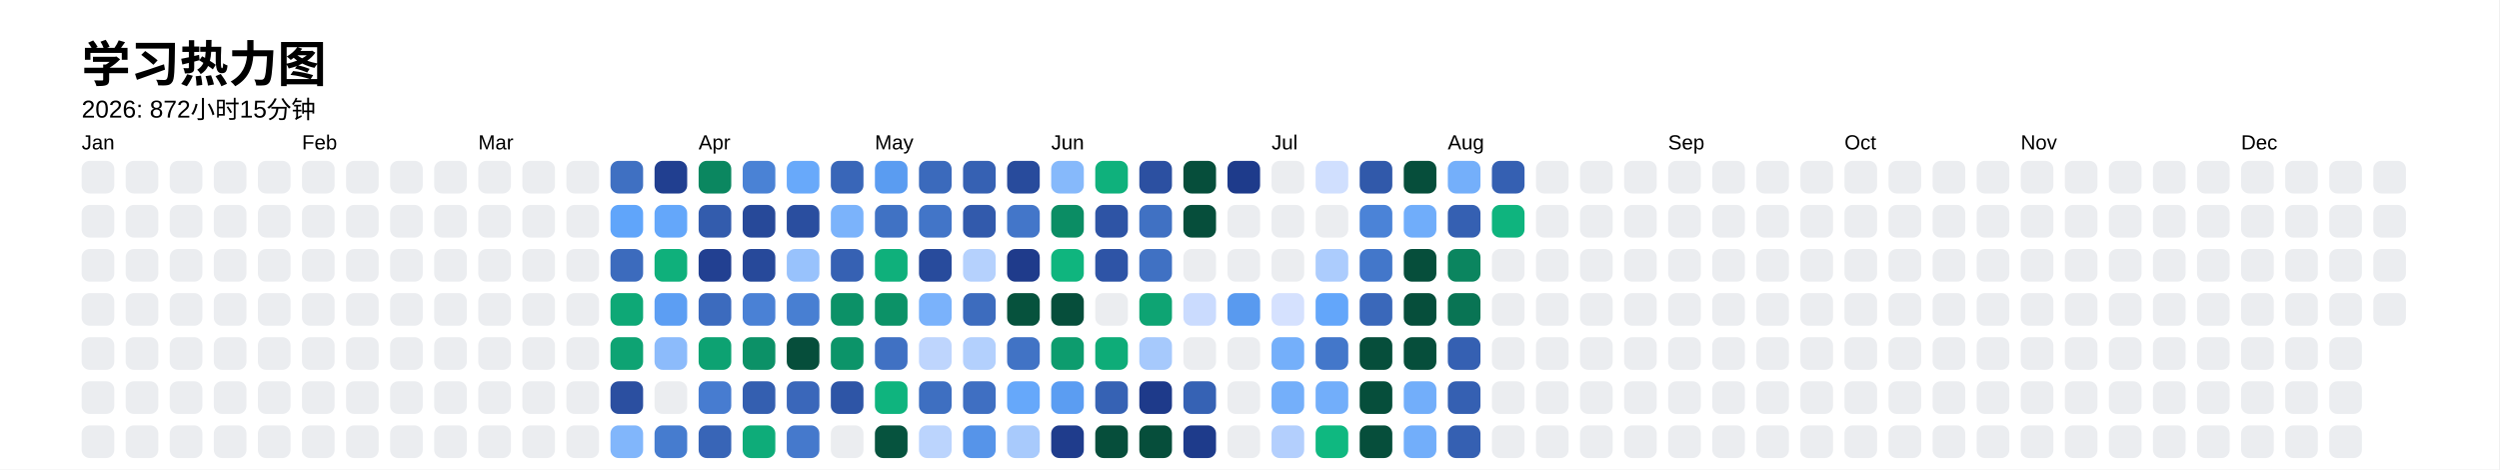
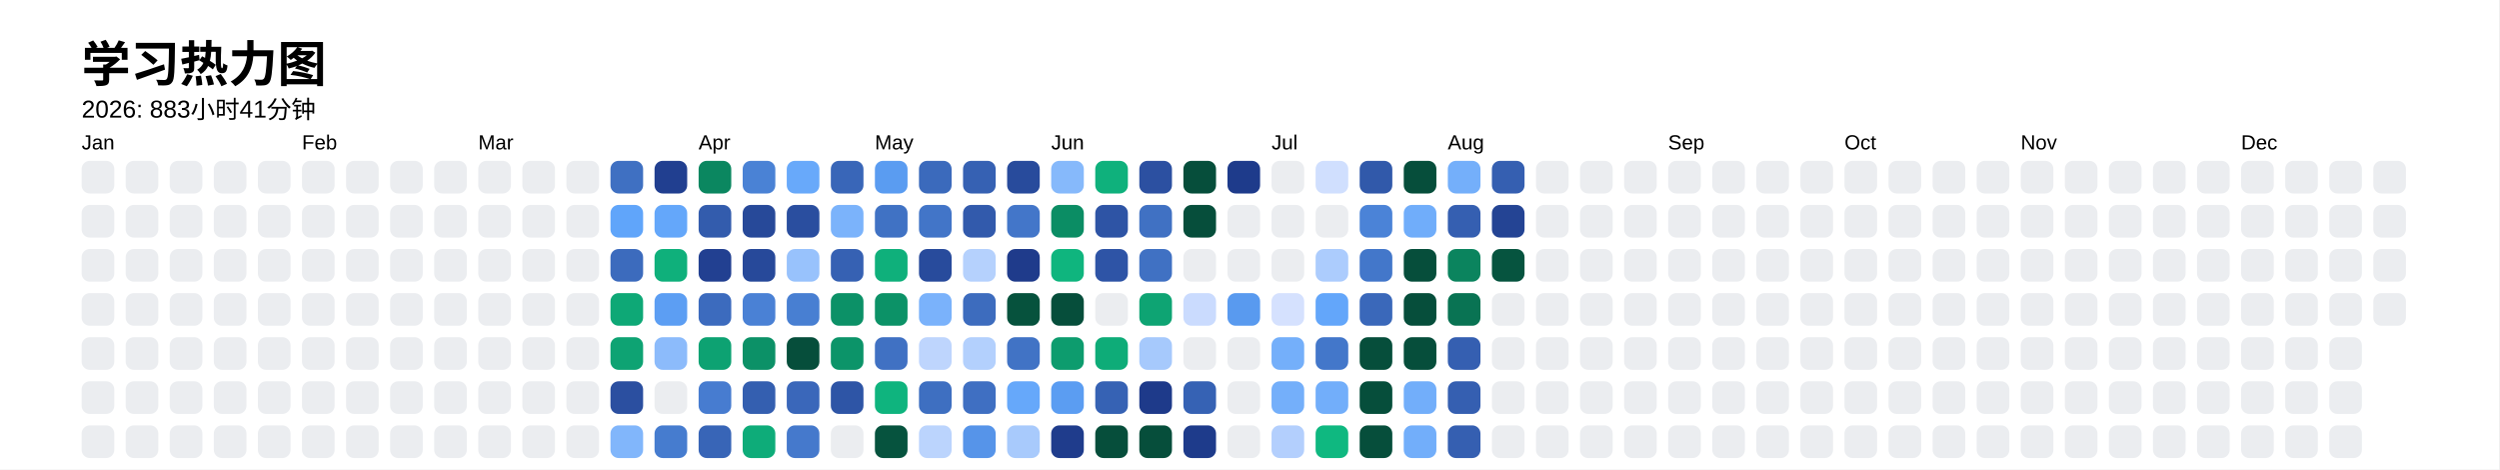
<svg xmlns="http://www.w3.org/2000/svg" style="background-color:white;" baseProfile="full" height="57.5mm" version="1.1" viewBox="0,0,306.2,57.5" width="306.2mm">
  <defs />
  <rect fill="#FFFFFF" height="57.5" width="306.2" x="0" y="0" />
  <text fill="#000000" style="font-size:6px; font-family:Arial; font-weight:bold;" x="10" y="10">学习热力图</text>
-   <text fill="#000000" style="font-size:3px; font-family:Arial;" x="10" y="14.4">2026: 872小时15分钟</text>
+   <text fill="#000000" style="font-size:3px; font-family:Arial;" x="10" y="14.4">2026: 883小时41分钟</text>
  <text fill="#000000" style="font-size:2.5px; font-family:Arial" x="10" y="18.3">Jan</text>
  <rect fill="#ebedf0" height="4" rx="1" ry="1" width="4" x="10" y="19.7" />
  <rect fill="#ebedf0" height="4" rx="1" ry="1" width="4" x="10" y="25.1" />
  <rect fill="#ebedf0" height="4" rx="1" ry="1" width="4" x="10" y="30.5" />
  <rect fill="#ebedf0" height="4" rx="1" ry="1" width="4" x="10" y="35.9" />
  <rect fill="#ebedf0" height="4" rx="1" ry="1" width="4" x="10" y="41.3" />
  <rect fill="#ebedf0" height="4" rx="1" ry="1" width="4" x="10" y="46.7" />
  <rect fill="#ebedf0" height="4" rx="1" ry="1" width="4" x="10" y="52.1" />
  <rect fill="#ebedf0" height="4" rx="1" ry="1" width="4" x="15.4" y="19.7" />
  <rect fill="#ebedf0" height="4" rx="1" ry="1" width="4" x="15.4" y="25.1" />
  <rect fill="#ebedf0" height="4" rx="1" ry="1" width="4" x="15.4" y="30.5" />
  <rect fill="#ebedf0" height="4" rx="1" ry="1" width="4" x="15.4" y="35.9" />
  <rect fill="#ebedf0" height="4" rx="1" ry="1" width="4" x="15.4" y="41.3" />
  <rect fill="#ebedf0" height="4" rx="1" ry="1" width="4" x="15.4" y="46.7" />
  <rect fill="#ebedf0" height="4" rx="1" ry="1" width="4" x="15.4" y="52.1" />
  <rect fill="#ebedf0" height="4" rx="1" ry="1" width="4" x="20.8" y="19.7" />
  <rect fill="#ebedf0" height="4" rx="1" ry="1" width="4" x="20.8" y="25.1" />
  <rect fill="#ebedf0" height="4" rx="1" ry="1" width="4" x="20.8" y="30.5" />
  <rect fill="#ebedf0" height="4" rx="1" ry="1" width="4" x="20.8" y="35.9" />
  <rect fill="#ebedf0" height="4" rx="1" ry="1" width="4" x="20.8" y="41.3" />
  <rect fill="#ebedf0" height="4" rx="1" ry="1" width="4" x="20.8" y="46.7" />
  <rect fill="#ebedf0" height="4" rx="1" ry="1" width="4" x="20.8" y="52.1" />
  <rect fill="#ebedf0" height="4" rx="1" ry="1" width="4" x="26.2" y="19.7" />
  <rect fill="#ebedf0" height="4" rx="1" ry="1" width="4" x="26.2" y="25.1" />
  <rect fill="#ebedf0" height="4" rx="1" ry="1" width="4" x="26.2" y="30.5" />
  <rect fill="#ebedf0" height="4" rx="1" ry="1" width="4" x="26.2" y="35.9" />
  <rect fill="#ebedf0" height="4" rx="1" ry="1" width="4" x="26.2" y="41.3" />
  <rect fill="#ebedf0" height="4" rx="1" ry="1" width="4" x="26.2" y="46.7" />
  <rect fill="#ebedf0" height="4" rx="1" ry="1" width="4" x="26.2" y="52.1" />
  <rect fill="#ebedf0" height="4" rx="1" ry="1" width="4" x="31.6" y="19.7" />
  <rect fill="#ebedf0" height="4" rx="1" ry="1" width="4" x="31.6" y="25.1" />
  <rect fill="#ebedf0" height="4" rx="1" ry="1" width="4" x="31.6" y="30.5" />
  <rect fill="#ebedf0" height="4" rx="1" ry="1" width="4" x="31.6" y="35.9" />
  <rect fill="#ebedf0" height="4" rx="1" ry="1" width="4" x="31.6" y="41.3" />
  <rect fill="#ebedf0" height="4" rx="1" ry="1" width="4" x="31.6" y="46.7" />
  <rect fill="#ebedf0" height="4" rx="1" ry="1" width="4" x="31.6" y="52.1" />
  <text fill="#000000" style="font-size:2.5px; font-family:Arial" x="37.0" y="18.3">Feb</text>
  <rect fill="#ebedf0" height="4" rx="1" ry="1" width="4" x="37.0" y="19.7" />
  <rect fill="#ebedf0" height="4" rx="1" ry="1" width="4" x="37.0" y="25.1" />
  <rect fill="#ebedf0" height="4" rx="1" ry="1" width="4" x="37.0" y="30.5" />
  <rect fill="#ebedf0" height="4" rx="1" ry="1" width="4" x="37.0" y="35.9" />
  <rect fill="#ebedf0" height="4" rx="1" ry="1" width="4" x="37.0" y="41.3" />
  <rect fill="#ebedf0" height="4" rx="1" ry="1" width="4" x="37.0" y="46.7" />
  <rect fill="#ebedf0" height="4" rx="1" ry="1" width="4" x="37.0" y="52.1" />
  <rect fill="#ebedf0" height="4" rx="1" ry="1" width="4" x="42.4" y="19.7" />
  <rect fill="#ebedf0" height="4" rx="1" ry="1" width="4" x="42.4" y="25.1" />
  <rect fill="#ebedf0" height="4" rx="1" ry="1" width="4" x="42.4" y="30.5" />
  <rect fill="#ebedf0" height="4" rx="1" ry="1" width="4" x="42.4" y="35.9" />
  <rect fill="#ebedf0" height="4" rx="1" ry="1" width="4" x="42.4" y="41.3" />
  <rect fill="#ebedf0" height="4" rx="1" ry="1" width="4" x="42.4" y="46.7" />
  <rect fill="#ebedf0" height="4" rx="1" ry="1" width="4" x="42.4" y="52.1" />
  <rect fill="#ebedf0" height="4" rx="1" ry="1" width="4" x="47.8" y="19.7" />
  <rect fill="#ebedf0" height="4" rx="1" ry="1" width="4" x="47.8" y="25.1" />
  <rect fill="#ebedf0" height="4" rx="1" ry="1" width="4" x="47.8" y="30.5" />
  <rect fill="#ebedf0" height="4" rx="1" ry="1" width="4" x="47.8" y="35.9" />
  <rect fill="#ebedf0" height="4" rx="1" ry="1" width="4" x="47.8" y="41.3" />
  <rect fill="#ebedf0" height="4" rx="1" ry="1" width="4" x="47.8" y="46.7" />
  <rect fill="#ebedf0" height="4" rx="1" ry="1" width="4" x="47.8" y="52.1" />
  <rect fill="#ebedf0" height="4" rx="1" ry="1" width="4" x="53.2" y="19.7" />
  <rect fill="#ebedf0" height="4" rx="1" ry="1" width="4" x="53.2" y="25.1" />
  <rect fill="#ebedf0" height="4" rx="1" ry="1" width="4" x="53.2" y="30.5" />
  <rect fill="#ebedf0" height="4" rx="1" ry="1" width="4" x="53.2" y="35.9" />
  <rect fill="#ebedf0" height="4" rx="1" ry="1" width="4" x="53.2" y="41.3" />
  <rect fill="#ebedf0" height="4" rx="1" ry="1" width="4" x="53.2" y="46.7" />
  <rect fill="#ebedf0" height="4" rx="1" ry="1" width="4" x="53.2" y="52.1" />
  <text fill="#000000" style="font-size:2.5px; font-family:Arial" x="58.6" y="18.3">Mar</text>
  <rect fill="#ebedf0" height="4" rx="1" ry="1" width="4" x="58.6" y="19.7" />
  <rect fill="#ebedf0" height="4" rx="1" ry="1" width="4" x="58.6" y="25.1" />
  <rect fill="#ebedf0" height="4" rx="1" ry="1" width="4" x="58.6" y="30.5" />
  <rect fill="#ebedf0" height="4" rx="1" ry="1" width="4" x="58.6" y="35.9" />
  <rect fill="#ebedf0" height="4" rx="1" ry="1" width="4" x="58.6" y="41.3" />
  <rect fill="#ebedf0" height="4" rx="1" ry="1" width="4" x="58.6" y="46.7" />
  <rect fill="#ebedf0" height="4" rx="1" ry="1" width="4" x="58.6" y="52.1" />
  <rect fill="#ebedf0" height="4" rx="1" ry="1" width="4" x="64" y="19.7" />
  <rect fill="#ebedf0" height="4" rx="1" ry="1" width="4" x="64" y="25.1" />
  <rect fill="#ebedf0" height="4" rx="1" ry="1" width="4" x="64" y="30.5" />
  <rect fill="#ebedf0" height="4" rx="1" ry="1" width="4" x="64" y="35.9" />
  <rect fill="#ebedf0" height="4" rx="1" ry="1" width="4" x="64" y="41.3" />
  <rect fill="#ebedf0" height="4" rx="1" ry="1" width="4" x="64" y="46.7" />
  <rect fill="#ebedf0" height="4" rx="1" ry="1" width="4" x="64" y="52.1" />
  <rect fill="#ebedf0" height="4" rx="1" ry="1" width="4" x="69.4" y="19.7" />
  <rect fill="#ebedf0" height="4" rx="1" ry="1" width="4" x="69.4" y="25.1" />
  <rect fill="#ebedf0" height="4" rx="1" ry="1" width="4" x="69.4" y="30.5" />
  <rect fill="#ebedf0" height="4" rx="1" ry="1" width="4" x="69.4" y="35.9" />
  <rect fill="#ebedf0" height="4" rx="1" ry="1" width="4" x="69.4" y="41.3" />
  <rect fill="#ebedf0" height="4" rx="1" ry="1" width="4" x="69.4" y="46.7" />
  <rect fill="#ebedf0" height="4" rx="1" ry="1" width="4" x="69.4" y="52.1" />
  <rect fill="#3f70c2" height="4" rx="1" ry="1" width="4" x="74.8" y="19.7" />
  <rect fill="#60a5fa" height="4" rx="1" ry="1" width="4" x="74.8" y="25.1" />
  <rect fill="#3c6bbd" height="4" rx="1" ry="1" width="4" x="74.8" y="30.5" />
  <rect fill="#0ea876" height="4" rx="1" ry="1" width="4" x="74.8" y="35.9" />
  <rect fill="#0ea373" height="4" rx="1" ry="1" width="4" x="74.8" y="41.3" />
  <rect fill="#2b4fa0" height="4" rx="1" ry="1" width="4" x="74.8" y="46.7" />
  <rect fill="#81b6fb" height="4" rx="1" ry="1" width="4" x="74.8" y="52.1" />
  <rect fill="#213f90" height="4" rx="1" ry="1" width="4" x="80.2" y="19.7" />
  <rect fill="#64a7fa" height="4" rx="1" ry="1" width="4" x="80.2" y="25.1" />
  <rect fill="#0fb07b" height="4" rx="1" ry="1" width="4" x="80.2" y="30.5" />
  <rect fill="#5c9ef3" height="4" rx="1" ry="1" width="4" x="80.2" y="35.9" />
  <rect fill="#8cbbfb" height="4" rx="1" ry="1" width="4" x="80.2" y="41.3" />
  <rect fill="#ebedf0" height="4" rx="1" ry="1" width="4" x="80.2" y="46.7" />
  <rect fill="#467ccf" height="4" rx="1" ry="1" width="4" x="80.2" y="52.1" />
  <text fill="#000000" style="font-size:2.5px; font-family:Arial" x="85.6" y="18.3">Apr</text>
  <rect fill="#0b8760" height="4" rx="1" ry="1" width="4" x="85.6" y="19.7" />
  <rect fill="#335cad" height="4" rx="1" ry="1" width="4" x="85.6" y="25.1" />
  <rect fill="#224091" height="4" rx="1" ry="1" width="4" x="85.6" y="30.5" />
  <rect fill="#3c6bbe" height="4" rx="1" ry="1" width="4" x="85.6" y="35.9" />
  <rect fill="#0da272" height="4" rx="1" ry="1" width="4" x="85.6" y="41.3" />
  <rect fill="#477cd0" height="4" rx="1" ry="1" width="4" x="85.6" y="46.7" />
  <rect fill="#3865b7" height="4" rx="1" ry="1" width="4" x="85.6" y="52.1" />
  <rect fill="#4a82d5" height="4" rx="1" ry="1" width="4" x="91" y="19.7" />
  <rect fill="#274999" height="4" rx="1" ry="1" width="4" x="91" y="25.1" />
  <rect fill="#27499a" height="4" rx="1" ry="1" width="4" x="91" y="30.5" />
  <rect fill="#4a81d5" height="4" rx="1" ry="1" width="4" x="91" y="35.9" />
  <rect fill="#0c9167" height="4" rx="1" ry="1" width="4" x="91" y="41.3" />
  <rect fill="#345fb0" height="4" rx="1" ry="1" width="4" x="91" y="46.7" />
  <rect fill="#0eac79" height="4" rx="1" ry="1" width="4" x="91" y="52.1" />
  <rect fill="#68a9fa" height="4" rx="1" ry="1" width="4" x="96.4" y="19.7" />
  <rect fill="#2a4e9f" height="4" rx="1" ry="1" width="4" x="96.4" y="25.1" />
  <rect fill="#98c2fc" height="4" rx="1" ry="1" width="4" x="96.4" y="30.5" />
  <rect fill="#487fd2" height="4" rx="1" ry="1" width="4" x="96.4" y="35.9" />
  <rect fill="#064e3b" height="4" rx="1" ry="1" width="4" x="96.4" y="41.3" />
  <rect fill="#3a67ba" height="4" rx="1" ry="1" width="4" x="96.4" y="46.7" />
  <rect fill="#4579cc" height="4" rx="1" ry="1" width="4" x="96.4" y="52.1" />
  <rect fill="#3966b8" height="4" rx="1" ry="1" width="4" x="101.8" y="19.7" />
  <rect fill="#7bb3fb" height="4" rx="1" ry="1" width="4" x="101.8" y="25.1" />
  <rect fill="#3661b3" height="4" rx="1" ry="1" width="4" x="101.8" y="30.5" />
  <rect fill="#0c9167" height="4" rx="1" ry="1" width="4" x="101.8" y="35.9" />
  <rect fill="#0c9469" height="4" rx="1" ry="1" width="4" x="101.8" y="41.3" />
  <rect fill="#2e55a6" height="4" rx="1" ry="1" width="4" x="101.8" y="46.7" />
  <rect fill="#ebedf0" height="4" rx="1" ry="1" width="4" x="101.8" y="52.1" />
  <text fill="#000000" style="font-size:2.5px; font-family:Arial" x="107.2" y="18.3">May</text>
  <rect fill="#5a9cf1" height="4" rx="1" ry="1" width="4" x="107.2" y="19.7" />
  <rect fill="#4072c4" height="4" rx="1" ry="1" width="4" x="107.2" y="25.1" />
  <rect fill="#0fb07b" height="4" rx="1" ry="1" width="4" x="107.2" y="30.5" />
  <rect fill="#0c9267" height="4" rx="1" ry="1" width="4" x="107.2" y="35.9" />
  <rect fill="#4071c3" height="4" rx="1" ry="1" width="4" x="107.2" y="41.3" />
  <rect fill="#0fb47e" height="4" rx="1" ry="1" width="4" x="107.2" y="46.7" />
  <rect fill="#06533e" height="4" rx="1" ry="1" width="4" x="107.2" y="52.1" />
  <rect fill="#3b6abc" height="4" rx="1" ry="1" width="4" x="112.6" y="19.7" />
  <rect fill="#4275c8" height="4" rx="1" ry="1" width="4" x="112.6" y="25.1" />
  <rect fill="#284b9c" height="4" rx="1" ry="1" width="4" x="112.6" y="30.5" />
  <rect fill="#7ab2fb" height="4" rx="1" ry="1" width="4" x="112.6" y="35.9" />
  <rect fill="#bed5fd" height="4" rx="1" ry="1" width="4" x="112.6" y="41.3" />
  <rect fill="#3e6fc1" height="4" rx="1" ry="1" width="4" x="112.6" y="46.7" />
  <rect fill="#bbd4fd" height="4" rx="1" ry="1" width="4" x="112.6" y="52.1" />
  <rect fill="#3661b3" height="4" rx="1" ry="1" width="4" x="118" y="19.7" />
  <rect fill="#325aac" height="4" rx="1" ry="1" width="4" x="118" y="25.1" />
  <rect fill="#b5d1fd" height="4" rx="1" ry="1" width="4" x="118" y="30.5" />
  <rect fill="#3d6cbe" height="4" rx="1" ry="1" width="4" x="118" y="35.9" />
  <rect fill="#b3d0fd" height="4" rx="1" ry="1" width="4" x="118" y="41.3" />
  <rect fill="#3f6fc2" height="4" rx="1" ry="1" width="4" x="118" y="46.7" />
  <rect fill="#5694e9" height="4" rx="1" ry="1" width="4" x="118" y="52.1" />
  <rect fill="#284b9c" height="4" rx="1" ry="1" width="4" x="123.4" y="19.7" />
  <rect fill="#4376c9" height="4" rx="1" ry="1" width="4" x="123.4" y="25.1" />
  <rect fill="#1f3b8b" height="4" rx="1" ry="1" width="4" x="123.4" y="30.5" />
  <rect fill="#06523d" height="4" rx="1" ry="1" width="4" x="123.4" y="35.9" />
  <rect fill="#4173c5" height="4" rx="1" ry="1" width="4" x="123.4" y="41.3" />
  <rect fill="#66a8fa" height="4" rx="1" ry="1" width="4" x="123.4" y="46.7" />
  <rect fill="#a8cafc" height="4" rx="1" ry="1" width="4" x="123.4" y="52.1" />
  <text fill="#000000" style="font-size:2.5px; font-family:Arial" x="128.8" y="18.3">Jun</text>
  <rect fill="#86b9fb" height="4" rx="1" ry="1" width="4" x="128.8" y="19.7" />
  <rect fill="#0b8d64" height="4" rx="1" ry="1" width="4" x="128.8" y="25.1" />
  <rect fill="#0fb57e" height="4" rx="1" ry="1" width="4" x="128.8" y="30.5" />
  <rect fill="#064e3b" height="4" rx="1" ry="1" width="4" x="128.8" y="35.9" />
  <rect fill="#0d9c6e" height="4" rx="1" ry="1" width="4" x="128.8" y="41.3" />
  <rect fill="#5b9df2" height="4" rx="1" ry="1" width="4" x="128.8" y="46.7" />
  <rect fill="#1f3c8c" height="4" rx="1" ry="1" width="4" x="128.8" y="52.1" />
  <rect fill="#0fb17c" height="4" rx="1" ry="1" width="4" x="134.2" y="19.7" />
  <rect fill="#2e54a5" height="4" rx="1" ry="1" width="4" x="134.2" y="25.1" />
  <rect fill="#2e54a6" height="4" rx="1" ry="1" width="4" x="134.2" y="30.5" />
  <rect fill="#ebedf0" height="4" rx="1" ry="1" width="4" x="134.2" y="35.9" />
  <rect fill="#0eac78" height="4" rx="1" ry="1" width="4" x="134.2" y="41.3" />
  <rect fill="#3662b4" height="4" rx="1" ry="1" width="4" x="134.2" y="46.7" />
  <rect fill="#064e3b" height="4" rx="1" ry="1" width="4" x="134.2" y="52.1" />
  <rect fill="#2c50a1" height="4" rx="1" ry="1" width="4" x="139.6" y="19.7" />
  <rect fill="#4071c3" height="4" rx="1" ry="1" width="4" x="139.6" y="25.1" />
  <rect fill="#4071c3" height="4" rx="1" ry="1" width="4" x="139.6" y="30.5" />
  <rect fill="#0ea473" height="4" rx="1" ry="1" width="4" x="139.6" y="35.9" />
  <rect fill="#a6c9fc" height="4" rx="1" ry="1" width="4" x="139.6" y="41.3" />
  <rect fill="#1e3a8a" height="4" rx="1" ry="1" width="4" x="139.6" y="46.7" />
  <rect fill="#064e3b" height="4" rx="1" ry="1" width="4" x="139.6" y="52.1" />
  <rect fill="#064e3b" height="4" rx="1" ry="1" width="4" x="145" y="19.7" />
  <rect fill="#064e3b" height="4" rx="1" ry="1" width="4" x="145" y="25.1" />
  <rect fill="#ebedf0" height="4" rx="1" ry="1" width="4" x="145" y="30.5" />
  <rect fill="#cadbfe" height="4" rx="1" ry="1" width="4" x="145" y="35.9" />
  <rect fill="#ebedf0" height="4" rx="1" ry="1" width="4" x="145" y="41.3" />
  <rect fill="#3662b4" height="4" rx="1" ry="1" width="4" x="145" y="46.7" />
  <rect fill="#1e3b8b" height="4" rx="1" ry="1" width="4" x="145" y="52.1" />
  <rect fill="#1e3b8b" height="4" rx="1" ry="1" width="4" x="150.4" y="19.7" />
  <rect fill="#ebedf0" height="4" rx="1" ry="1" width="4" x="150.4" y="25.1" />
  <rect fill="#ebedf0" height="4" rx="1" ry="1" width="4" x="150.4" y="30.5" />
  <rect fill="#599aef" height="4" rx="1" ry="1" width="4" x="150.4" y="35.9" />
  <rect fill="#ebedf0" height="4" rx="1" ry="1" width="4" x="150.4" y="41.3" />
  <rect fill="#ebedf0" height="4" rx="1" ry="1" width="4" x="150.4" y="46.7" />
  <rect fill="#ebedf0" height="4" rx="1" ry="1" width="4" x="150.4" y="52.1" />
  <text fill="#000000" style="font-size:2.5px; font-family:Arial" x="155.8" y="18.3">Jul</text>
  <rect fill="#ebedf0" height="4" rx="1" ry="1" width="4" x="155.8" y="19.7" />
  <rect fill="#ebedf0" height="4" rx="1" ry="1" width="4" x="155.8" y="25.1" />
  <rect fill="#ebedf0" height="4" rx="1" ry="1" width="4" x="155.8" y="30.5" />
  <rect fill="#d5e1fe" height="4" rx="1" ry="1" width="4" x="155.8" y="35.9" />
  <rect fill="#74affa" height="4" rx="1" ry="1" width="4" x="155.8" y="41.3" />
  <rect fill="#74affa" height="4" rx="1" ry="1" width="4" x="155.8" y="46.7" />
  <rect fill="#b3cffd" height="4" rx="1" ry="1" width="4" x="155.8" y="52.1" />
  <rect fill="#d0dffe" height="4" rx="1" ry="1" width="4" x="161.2" y="19.7" />
  <rect fill="#ebedf0" height="4" rx="1" ry="1" width="4" x="161.2" y="25.1" />
  <rect fill="#acccfd" height="4" rx="1" ry="1" width="4" x="161.2" y="30.5" />
  <rect fill="#63a6fa" height="4" rx="1" ry="1" width="4" x="161.2" y="35.9" />
  <rect fill="#4377ca" height="4" rx="1" ry="1" width="4" x="161.2" y="41.3" />
  <rect fill="#72aefa" height="4" rx="1" ry="1" width="4" x="161.2" y="46.7" />
  <rect fill="#0fb880" height="4" rx="1" ry="1" width="4" x="161.2" y="52.1" />
  <rect fill="#3159aa" height="4" rx="1" ry="1" width="4" x="166.6" y="19.7" />
  <rect fill="#4b83d7" height="4" rx="1" ry="1" width="4" x="166.6" y="25.1" />
  <rect fill="#4377ca" height="4" rx="1" ry="1" width="4" x="166.6" y="30.5" />
  <rect fill="#3a68ba" height="4" rx="1" ry="1" width="4" x="166.6" y="35.9" />
  <rect fill="#064e3b" height="4" rx="1" ry="1" width="4" x="166.6" y="41.3" />
  <rect fill="#064e3b" height="4" rx="1" ry="1" width="4" x="166.6" y="46.7" />
  <rect fill="#064e3b" height="4" rx="1" ry="1" width="4" x="166.6" y="52.1" />
  <rect fill="#064e3b" height="4" rx="1" ry="1" width="4" x="172" y="19.7" />
  <rect fill="#70adfa" height="4" rx="1" ry="1" width="4" x="172" y="25.1" />
  <rect fill="#064e3b" height="4" rx="1" ry="1" width="4" x="172" y="30.5" />
  <rect fill="#064e3b" height="4" rx="1" ry="1" width="4" x="172" y="35.9" />
  <rect fill="#064e3b" height="4" rx="1" ry="1" width="4" x="172" y="41.3" />
  <rect fill="#72aefa" height="4" rx="1" ry="1" width="4" x="172" y="46.7" />
  <rect fill="#72aefa" height="4" rx="1" ry="1" width="4" x="172" y="52.1" />
  <text fill="#000000" style="font-size:2.5px; font-family:Arial" x="177.4" y="18.3">Aug</text>
  <rect fill="#74affa" height="4" rx="1" ry="1" width="4" x="177.4" y="19.7" />
-   <rect fill="#3560b2" height="4" rx="1" ry="1" width="4" x="177.4" y="25.1" />
-   <rect fill="#0b855f" height="4" rx="1" ry="1" width="4" x="177.4" y="30.5" />
-   <rect fill="#097454" height="4" rx="1" ry="1" width="4" x="177.4" y="35.9" />
-   <rect fill="#3560b2" height="4" rx="1" ry="1" width="4" x="177.4" y="41.3" />
-   <rect fill="#3560b2" height="4" rx="1" ry="1" width="4" x="177.4" y="46.7" />
-   <rect fill="#3560b2" height="4" rx="1" ry="1" width="4" x="177.4" y="52.1" />
-   <rect fill="#3560b2" height="4" rx="1" ry="1" width="4" x="182.8" y="19.7" />
-   <rect fill="#0fb47e" height="4" rx="1" ry="1" width="4" x="182.8" y="25.1" />
-   <rect fill="#ebedf0" height="4" rx="1" ry="1" width="4" x="182.8" y="30.5" />
+   <rect fill="#355fb1" height="4" rx="1" ry="1" width="4" x="177.4" y="25.1" />
+   <rect fill="#0b845e" height="4" rx="1" ry="1" width="4" x="177.4" y="30.5" />
+   <rect fill="#097353" height="4" rx="1" ry="1" width="4" x="177.4" y="35.9" />
+   <rect fill="#355fb1" height="4" rx="1" ry="1" width="4" x="177.4" y="41.3" />
+   <rect fill="#355fb1" height="4" rx="1" ry="1" width="4" x="177.4" y="46.7" />
+   <rect fill="#355fb1" height="4" rx="1" ry="1" width="4" x="177.4" y="52.1" />
+   <rect fill="#355fb1" height="4" rx="1" ry="1" width="4" x="182.8" y="19.7" />
+   <rect fill="#244494" height="4" rx="1" ry="1" width="4" x="182.8" y="25.1" />
+   <rect fill="#06543f" height="4" rx="1" ry="1" width="4" x="182.8" y="30.5" />
  <rect fill="#ebedf0" height="4" rx="1" ry="1" width="4" x="182.8" y="35.9" />
  <rect fill="#ebedf0" height="4" rx="1" ry="1" width="4" x="182.8" y="41.3" />
  <rect fill="#ebedf0" height="4" rx="1" ry="1" width="4" x="182.8" y="46.7" />
  <rect fill="#ebedf0" height="4" rx="1" ry="1" width="4" x="182.8" y="52.1" />
  <rect fill="#ebedf0" height="4" rx="1" ry="1" width="4" x="188.2" y="19.7" />
  <rect fill="#ebedf0" height="4" rx="1" ry="1" width="4" x="188.2" y="25.1" />
  <rect fill="#ebedf0" height="4" rx="1" ry="1" width="4" x="188.2" y="30.5" />
  <rect fill="#ebedf0" height="4" rx="1" ry="1" width="4" x="188.2" y="35.9" />
  <rect fill="#ebedf0" height="4" rx="1" ry="1" width="4" x="188.2" y="41.3" />
  <rect fill="#ebedf0" height="4" rx="1" ry="1" width="4" x="188.2" y="46.7" />
  <rect fill="#ebedf0" height="4" rx="1" ry="1" width="4" x="188.2" y="52.1" />
  <rect fill="#ebedf0" height="4" rx="1" ry="1" width="4" x="193.6" y="19.7" />
  <rect fill="#ebedf0" height="4" rx="1" ry="1" width="4" x="193.6" y="25.1" />
  <rect fill="#ebedf0" height="4" rx="1" ry="1" width="4" x="193.6" y="30.5" />
  <rect fill="#ebedf0" height="4" rx="1" ry="1" width="4" x="193.6" y="35.9" />
  <rect fill="#ebedf0" height="4" rx="1" ry="1" width="4" x="193.6" y="41.3" />
  <rect fill="#ebedf0" height="4" rx="1" ry="1" width="4" x="193.6" y="46.7" />
  <rect fill="#ebedf0" height="4" rx="1" ry="1" width="4" x="193.6" y="52.1" />
  <rect fill="#ebedf0" height="4" rx="1" ry="1" width="4" x="199" y="19.7" />
  <rect fill="#ebedf0" height="4" rx="1" ry="1" width="4" x="199" y="25.1" />
  <rect fill="#ebedf0" height="4" rx="1" ry="1" width="4" x="199" y="30.5" />
  <rect fill="#ebedf0" height="4" rx="1" ry="1" width="4" x="199" y="35.9" />
  <rect fill="#ebedf0" height="4" rx="1" ry="1" width="4" x="199" y="41.3" />
  <rect fill="#ebedf0" height="4" rx="1" ry="1" width="4" x="199" y="46.7" />
  <rect fill="#ebedf0" height="4" rx="1" ry="1" width="4" x="199" y="52.1" />
  <text fill="#000000" style="font-size:2.5px; font-family:Arial" x="204.4" y="18.3">Sep</text>
  <rect fill="#ebedf0" height="4" rx="1" ry="1" width="4" x="204.4" y="19.7" />
  <rect fill="#ebedf0" height="4" rx="1" ry="1" width="4" x="204.4" y="25.1" />
  <rect fill="#ebedf0" height="4" rx="1" ry="1" width="4" x="204.4" y="30.5" />
  <rect fill="#ebedf0" height="4" rx="1" ry="1" width="4" x="204.4" y="35.9" />
  <rect fill="#ebedf0" height="4" rx="1" ry="1" width="4" x="204.4" y="41.3" />
  <rect fill="#ebedf0" height="4" rx="1" ry="1" width="4" x="204.4" y="46.7" />
  <rect fill="#ebedf0" height="4" rx="1" ry="1" width="4" x="204.4" y="52.1" />
  <rect fill="#ebedf0" height="4" rx="1" ry="1" width="4" x="209.8" y="19.7" />
  <rect fill="#ebedf0" height="4" rx="1" ry="1" width="4" x="209.8" y="25.1" />
  <rect fill="#ebedf0" height="4" rx="1" ry="1" width="4" x="209.8" y="30.5" />
  <rect fill="#ebedf0" height="4" rx="1" ry="1" width="4" x="209.8" y="35.9" />
  <rect fill="#ebedf0" height="4" rx="1" ry="1" width="4" x="209.8" y="41.3" />
  <rect fill="#ebedf0" height="4" rx="1" ry="1" width="4" x="209.8" y="46.7" />
  <rect fill="#ebedf0" height="4" rx="1" ry="1" width="4" x="209.8" y="52.1" />
  <rect fill="#ebedf0" height="4" rx="1" ry="1" width="4" x="215.2" y="19.7" />
  <rect fill="#ebedf0" height="4" rx="1" ry="1" width="4" x="215.2" y="25.1" />
  <rect fill="#ebedf0" height="4" rx="1" ry="1" width="4" x="215.2" y="30.5" />
  <rect fill="#ebedf0" height="4" rx="1" ry="1" width="4" x="215.2" y="35.9" />
  <rect fill="#ebedf0" height="4" rx="1" ry="1" width="4" x="215.2" y="41.3" />
  <rect fill="#ebedf0" height="4" rx="1" ry="1" width="4" x="215.2" y="46.7" />
  <rect fill="#ebedf0" height="4" rx="1" ry="1" width="4" x="215.2" y="52.1" />
  <rect fill="#ebedf0" height="4" rx="1" ry="1" width="4" x="220.6" y="19.7" />
  <rect fill="#ebedf0" height="4" rx="1" ry="1" width="4" x="220.6" y="25.1" />
  <rect fill="#ebedf0" height="4" rx="1" ry="1" width="4" x="220.6" y="30.5" />
  <rect fill="#ebedf0" height="4" rx="1" ry="1" width="4" x="220.6" y="35.9" />
  <rect fill="#ebedf0" height="4" rx="1" ry="1" width="4" x="220.6" y="41.3" />
  <rect fill="#ebedf0" height="4" rx="1" ry="1" width="4" x="220.6" y="46.7" />
  <rect fill="#ebedf0" height="4" rx="1" ry="1" width="4" x="220.6" y="52.1" />
  <text fill="#000000" style="font-size:2.5px; font-family:Arial" x="226" y="18.3">Oct</text>
  <rect fill="#ebedf0" height="4" rx="1" ry="1" width="4" x="226" y="19.7" />
  <rect fill="#ebedf0" height="4" rx="1" ry="1" width="4" x="226" y="25.1" />
  <rect fill="#ebedf0" height="4" rx="1" ry="1" width="4" x="226" y="30.5" />
  <rect fill="#ebedf0" height="4" rx="1" ry="1" width="4" x="226" y="35.9" />
  <rect fill="#ebedf0" height="4" rx="1" ry="1" width="4" x="226" y="41.3" />
  <rect fill="#ebedf0" height="4" rx="1" ry="1" width="4" x="226" y="46.7" />
  <rect fill="#ebedf0" height="4" rx="1" ry="1" width="4" x="226" y="52.1" />
  <rect fill="#ebedf0" height="4" rx="1" ry="1" width="4" x="231.4" y="19.7" />
  <rect fill="#ebedf0" height="4" rx="1" ry="1" width="4" x="231.4" y="25.1" />
  <rect fill="#ebedf0" height="4" rx="1" ry="1" width="4" x="231.4" y="30.5" />
  <rect fill="#ebedf0" height="4" rx="1" ry="1" width="4" x="231.4" y="35.9" />
  <rect fill="#ebedf0" height="4" rx="1" ry="1" width="4" x="231.4" y="41.3" />
  <rect fill="#ebedf0" height="4" rx="1" ry="1" width="4" x="231.4" y="46.7" />
  <rect fill="#ebedf0" height="4" rx="1" ry="1" width="4" x="231.4" y="52.1" />
  <rect fill="#ebedf0" height="4" rx="1" ry="1" width="4" x="236.8" y="19.7" />
  <rect fill="#ebedf0" height="4" rx="1" ry="1" width="4" x="236.8" y="25.1" />
  <rect fill="#ebedf0" height="4" rx="1" ry="1" width="4" x="236.8" y="30.5" />
  <rect fill="#ebedf0" height="4" rx="1" ry="1" width="4" x="236.8" y="35.9" />
  <rect fill="#ebedf0" height="4" rx="1" ry="1" width="4" x="236.8" y="41.3" />
  <rect fill="#ebedf0" height="4" rx="1" ry="1" width="4" x="236.8" y="46.7" />
  <rect fill="#ebedf0" height="4" rx="1" ry="1" width="4" x="236.8" y="52.1" />
  <rect fill="#ebedf0" height="4" rx="1" ry="1" width="4" x="242.2" y="19.7" />
  <rect fill="#ebedf0" height="4" rx="1" ry="1" width="4" x="242.2" y="25.1" />
  <rect fill="#ebedf0" height="4" rx="1" ry="1" width="4" x="242.2" y="30.5" />
  <rect fill="#ebedf0" height="4" rx="1" ry="1" width="4" x="242.2" y="35.9" />
  <rect fill="#ebedf0" height="4" rx="1" ry="1" width="4" x="242.2" y="41.3" />
  <rect fill="#ebedf0" height="4" rx="1" ry="1" width="4" x="242.2" y="46.7" />
  <rect fill="#ebedf0" height="4" rx="1" ry="1" width="4" x="242.2" y="52.1" />
  <text fill="#000000" style="font-size:2.5px; font-family:Arial" x="247.6" y="18.3">Nov</text>
  <rect fill="#ebedf0" height="4" rx="1" ry="1" width="4" x="247.6" y="19.7" />
  <rect fill="#ebedf0" height="4" rx="1" ry="1" width="4" x="247.6" y="25.1" />
  <rect fill="#ebedf0" height="4" rx="1" ry="1" width="4" x="247.6" y="30.5" />
  <rect fill="#ebedf0" height="4" rx="1" ry="1" width="4" x="247.6" y="35.9" />
  <rect fill="#ebedf0" height="4" rx="1" ry="1" width="4" x="247.6" y="41.3" />
  <rect fill="#ebedf0" height="4" rx="1" ry="1" width="4" x="247.6" y="46.7" />
  <rect fill="#ebedf0" height="4" rx="1" ry="1" width="4" x="247.6" y="52.1" />
  <rect fill="#ebedf0" height="4" rx="1" ry="1" width="4" x="253" y="19.7" />
  <rect fill="#ebedf0" height="4" rx="1" ry="1" width="4" x="253" y="25.1" />
  <rect fill="#ebedf0" height="4" rx="1" ry="1" width="4" x="253" y="30.5" />
  <rect fill="#ebedf0" height="4" rx="1" ry="1" width="4" x="253" y="35.9" />
  <rect fill="#ebedf0" height="4" rx="1" ry="1" width="4" x="253" y="41.3" />
  <rect fill="#ebedf0" height="4" rx="1" ry="1" width="4" x="253" y="46.7" />
  <rect fill="#ebedf0" height="4" rx="1" ry="1" width="4" x="253" y="52.1" />
  <rect fill="#ebedf0" height="4" rx="1" ry="1" width="4" x="258.4" y="19.7" />
  <rect fill="#ebedf0" height="4" rx="1" ry="1" width="4" x="258.4" y="25.1" />
  <rect fill="#ebedf0" height="4" rx="1" ry="1" width="4" x="258.4" y="30.5" />
  <rect fill="#ebedf0" height="4" rx="1" ry="1" width="4" x="258.4" y="35.9" />
  <rect fill="#ebedf0" height="4" rx="1" ry="1" width="4" x="258.4" y="41.3" />
  <rect fill="#ebedf0" height="4" rx="1" ry="1" width="4" x="258.4" y="46.7" />
  <rect fill="#ebedf0" height="4" rx="1" ry="1" width="4" x="258.4" y="52.1" />
  <rect fill="#ebedf0" height="4" rx="1" ry="1" width="4" x="263.8" y="19.7" />
  <rect fill="#ebedf0" height="4" rx="1" ry="1" width="4" x="263.8" y="25.1" />
  <rect fill="#ebedf0" height="4" rx="1" ry="1" width="4" x="263.8" y="30.5" />
  <rect fill="#ebedf0" height="4" rx="1" ry="1" width="4" x="263.8" y="35.9" />
  <rect fill="#ebedf0" height="4" rx="1" ry="1" width="4" x="263.8" y="41.3" />
  <rect fill="#ebedf0" height="4" rx="1" ry="1" width="4" x="263.8" y="46.7" />
  <rect fill="#ebedf0" height="4" rx="1" ry="1" width="4" x="263.8" y="52.1" />
  <rect fill="#ebedf0" height="4" rx="1" ry="1" width="4" x="269.2" y="19.7" />
  <rect fill="#ebedf0" height="4" rx="1" ry="1" width="4" x="269.2" y="25.1" />
  <rect fill="#ebedf0" height="4" rx="1" ry="1" width="4" x="269.2" y="30.5" />
  <rect fill="#ebedf0" height="4" rx="1" ry="1" width="4" x="269.2" y="35.9" />
  <rect fill="#ebedf0" height="4" rx="1" ry="1" width="4" x="269.2" y="41.3" />
  <rect fill="#ebedf0" height="4" rx="1" ry="1" width="4" x="269.2" y="46.7" />
  <rect fill="#ebedf0" height="4" rx="1" ry="1" width="4" x="269.2" y="52.1" />
  <text fill="#000000" style="font-size:2.5px; font-family:Arial" x="274.6" y="18.3">Dec</text>
  <rect fill="#ebedf0" height="4" rx="1" ry="1" width="4" x="274.6" y="19.7" />
  <rect fill="#ebedf0" height="4" rx="1" ry="1" width="4" x="274.6" y="25.1" />
  <rect fill="#ebedf0" height="4" rx="1" ry="1" width="4" x="274.6" y="30.5" />
  <rect fill="#ebedf0" height="4" rx="1" ry="1" width="4" x="274.6" y="35.9" />
  <rect fill="#ebedf0" height="4" rx="1" ry="1" width="4" x="274.6" y="41.3" />
  <rect fill="#ebedf0" height="4" rx="1" ry="1" width="4" x="274.6" y="46.7" />
  <rect fill="#ebedf0" height="4" rx="1" ry="1" width="4" x="274.6" y="52.1" />
  <rect fill="#ebedf0" height="4" rx="1" ry="1" width="4" x="280" y="19.7" />
  <rect fill="#ebedf0" height="4" rx="1" ry="1" width="4" x="280" y="25.1" />
  <rect fill="#ebedf0" height="4" rx="1" ry="1" width="4" x="280" y="30.5" />
  <rect fill="#ebedf0" height="4" rx="1" ry="1" width="4" x="280" y="35.9" />
  <rect fill="#ebedf0" height="4" rx="1" ry="1" width="4" x="280" y="41.3" />
  <rect fill="#ebedf0" height="4" rx="1" ry="1" width="4" x="280" y="46.7" />
  <rect fill="#ebedf0" height="4" rx="1" ry="1" width="4" x="280" y="52.1" />
  <rect fill="#ebedf0" height="4" rx="1" ry="1" width="4" x="285.4" y="19.7" />
  <rect fill="#ebedf0" height="4" rx="1" ry="1" width="4" x="285.4" y="25.1" />
  <rect fill="#ebedf0" height="4" rx="1" ry="1" width="4" x="285.4" y="30.5" />
  <rect fill="#ebedf0" height="4" rx="1" ry="1" width="4" x="285.4" y="35.9" />
  <rect fill="#ebedf0" height="4" rx="1" ry="1" width="4" x="285.4" y="41.3" />
  <rect fill="#ebedf0" height="4" rx="1" ry="1" width="4" x="285.4" y="46.7" />
  <rect fill="#ebedf0" height="4" rx="1" ry="1" width="4" x="285.4" y="52.1" />
  <rect fill="#ebedf0" height="4" rx="1" ry="1" width="4" x="290.8" y="19.7" />
  <rect fill="#ebedf0" height="4" rx="1" ry="1" width="4" x="290.8" y="25.1" />
  <rect fill="#ebedf0" height="4" rx="1" ry="1" width="4" x="290.8" y="30.5" />
  <rect fill="#ebedf0" height="4" rx="1" ry="1" width="4" x="290.8" y="35.9" />
</svg>
